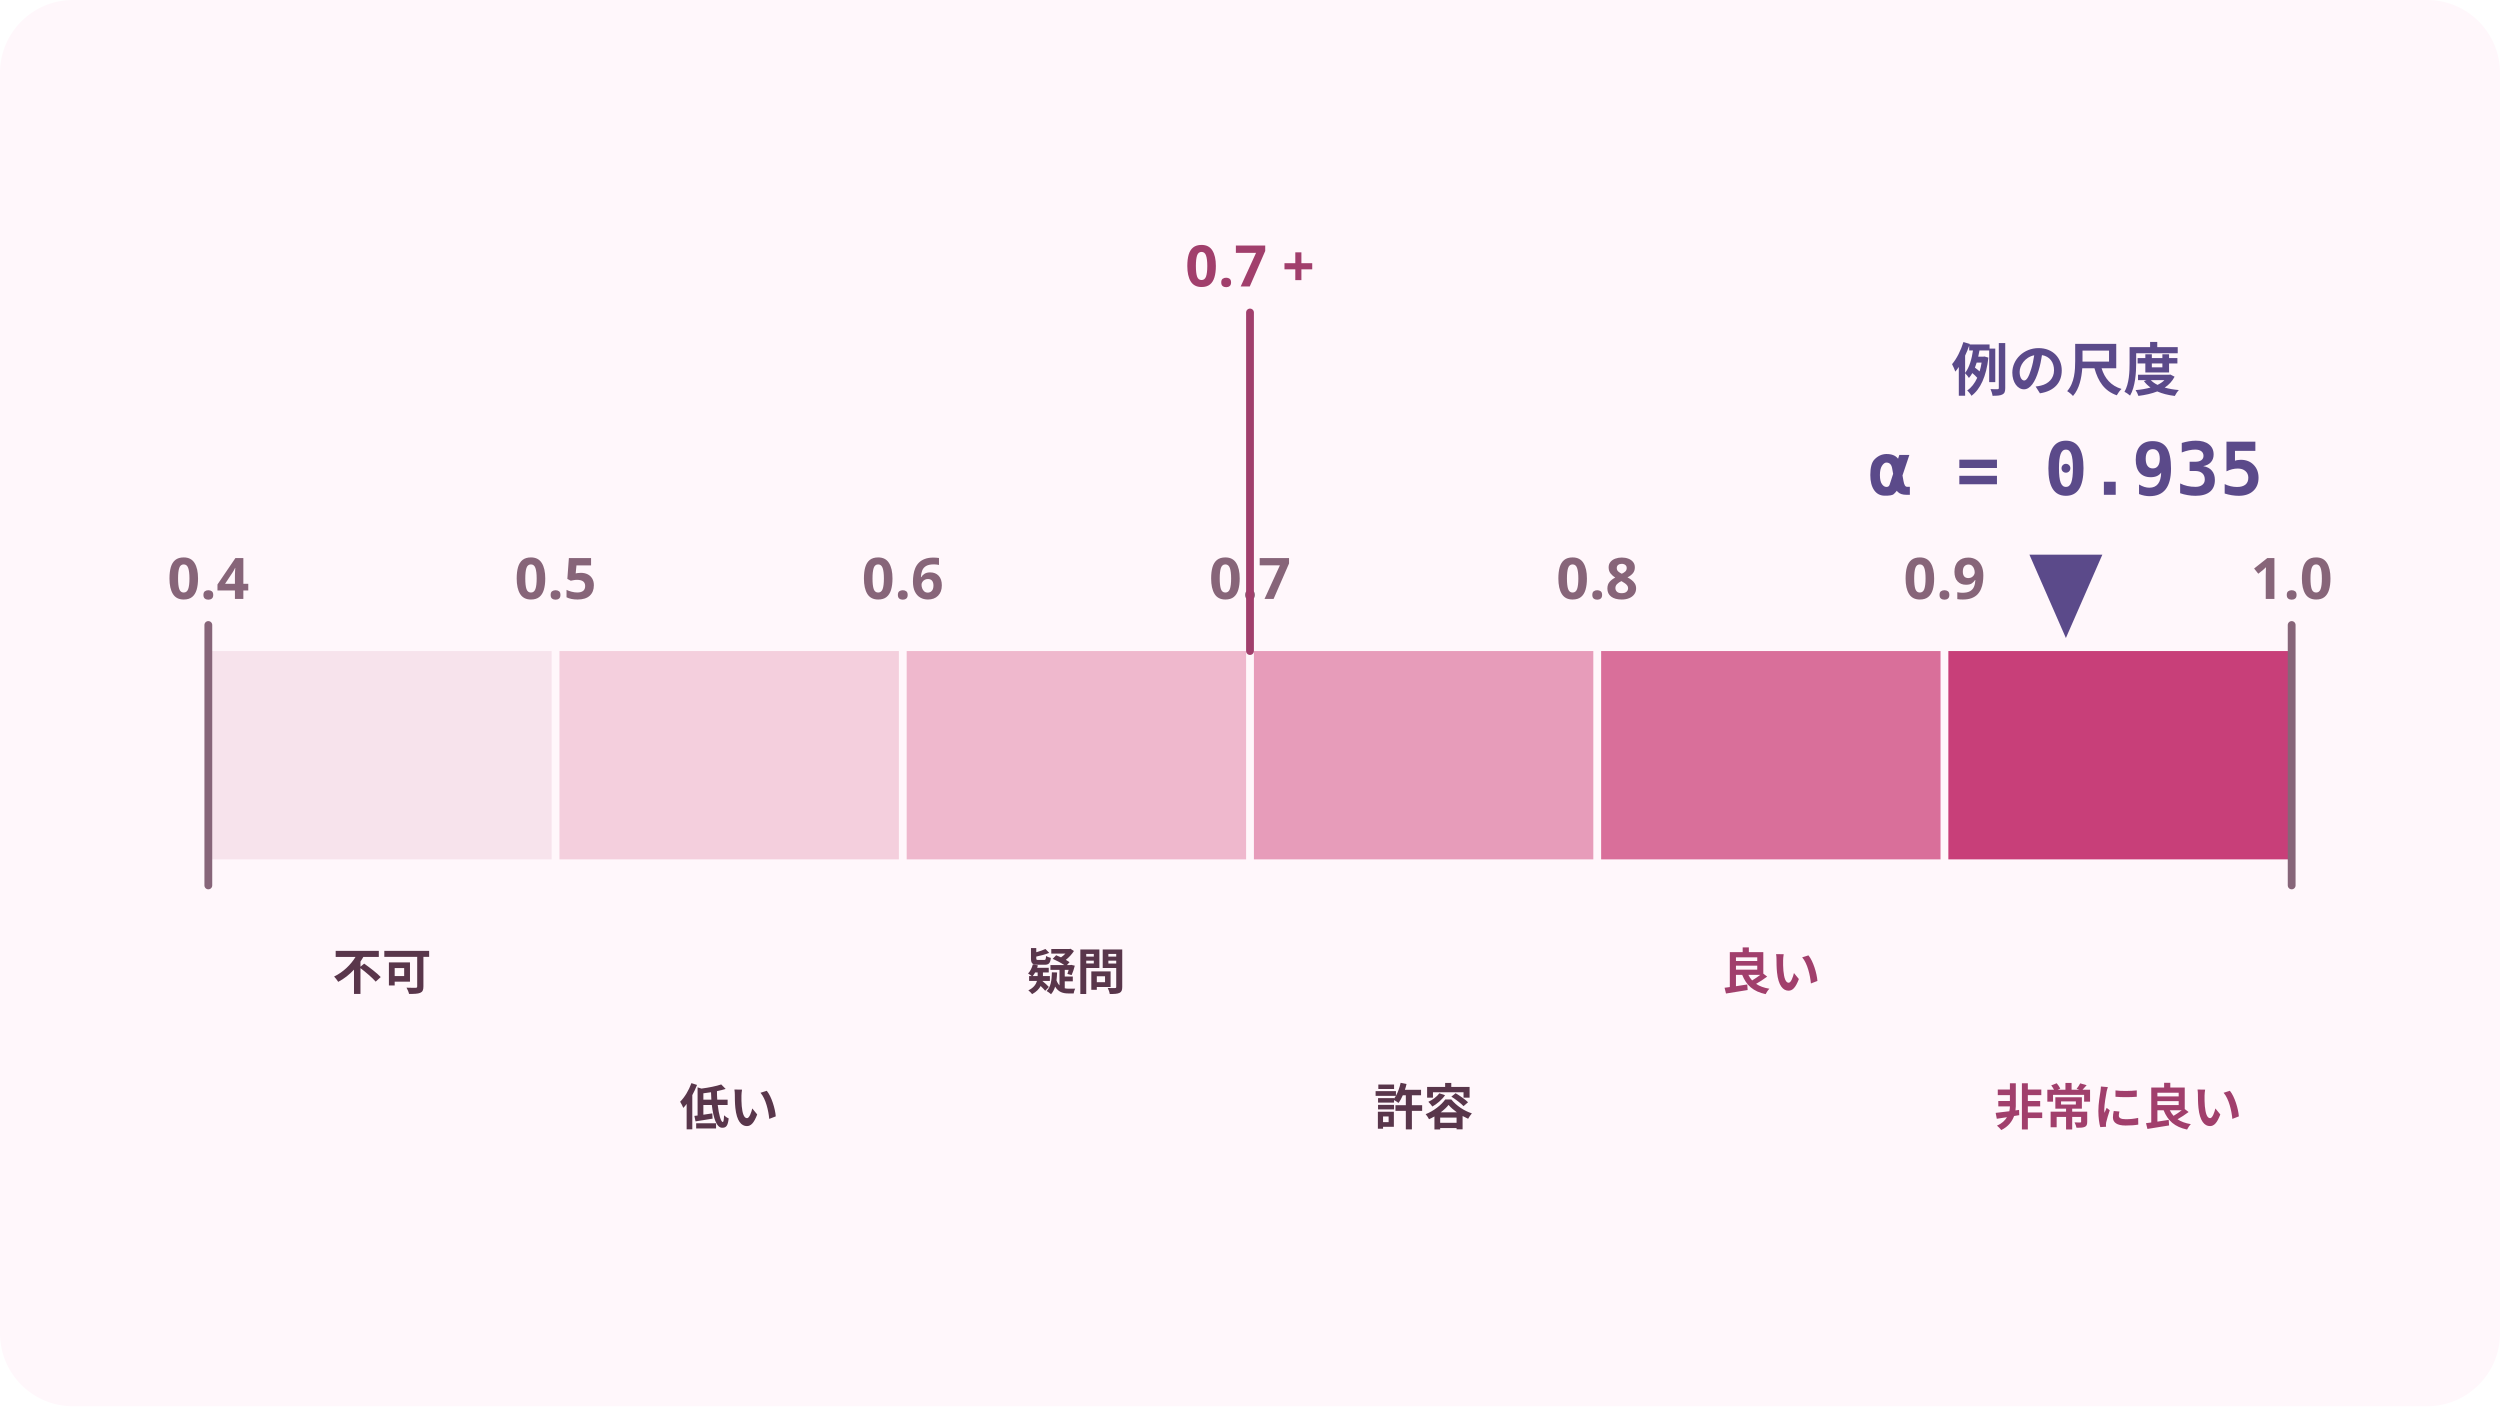
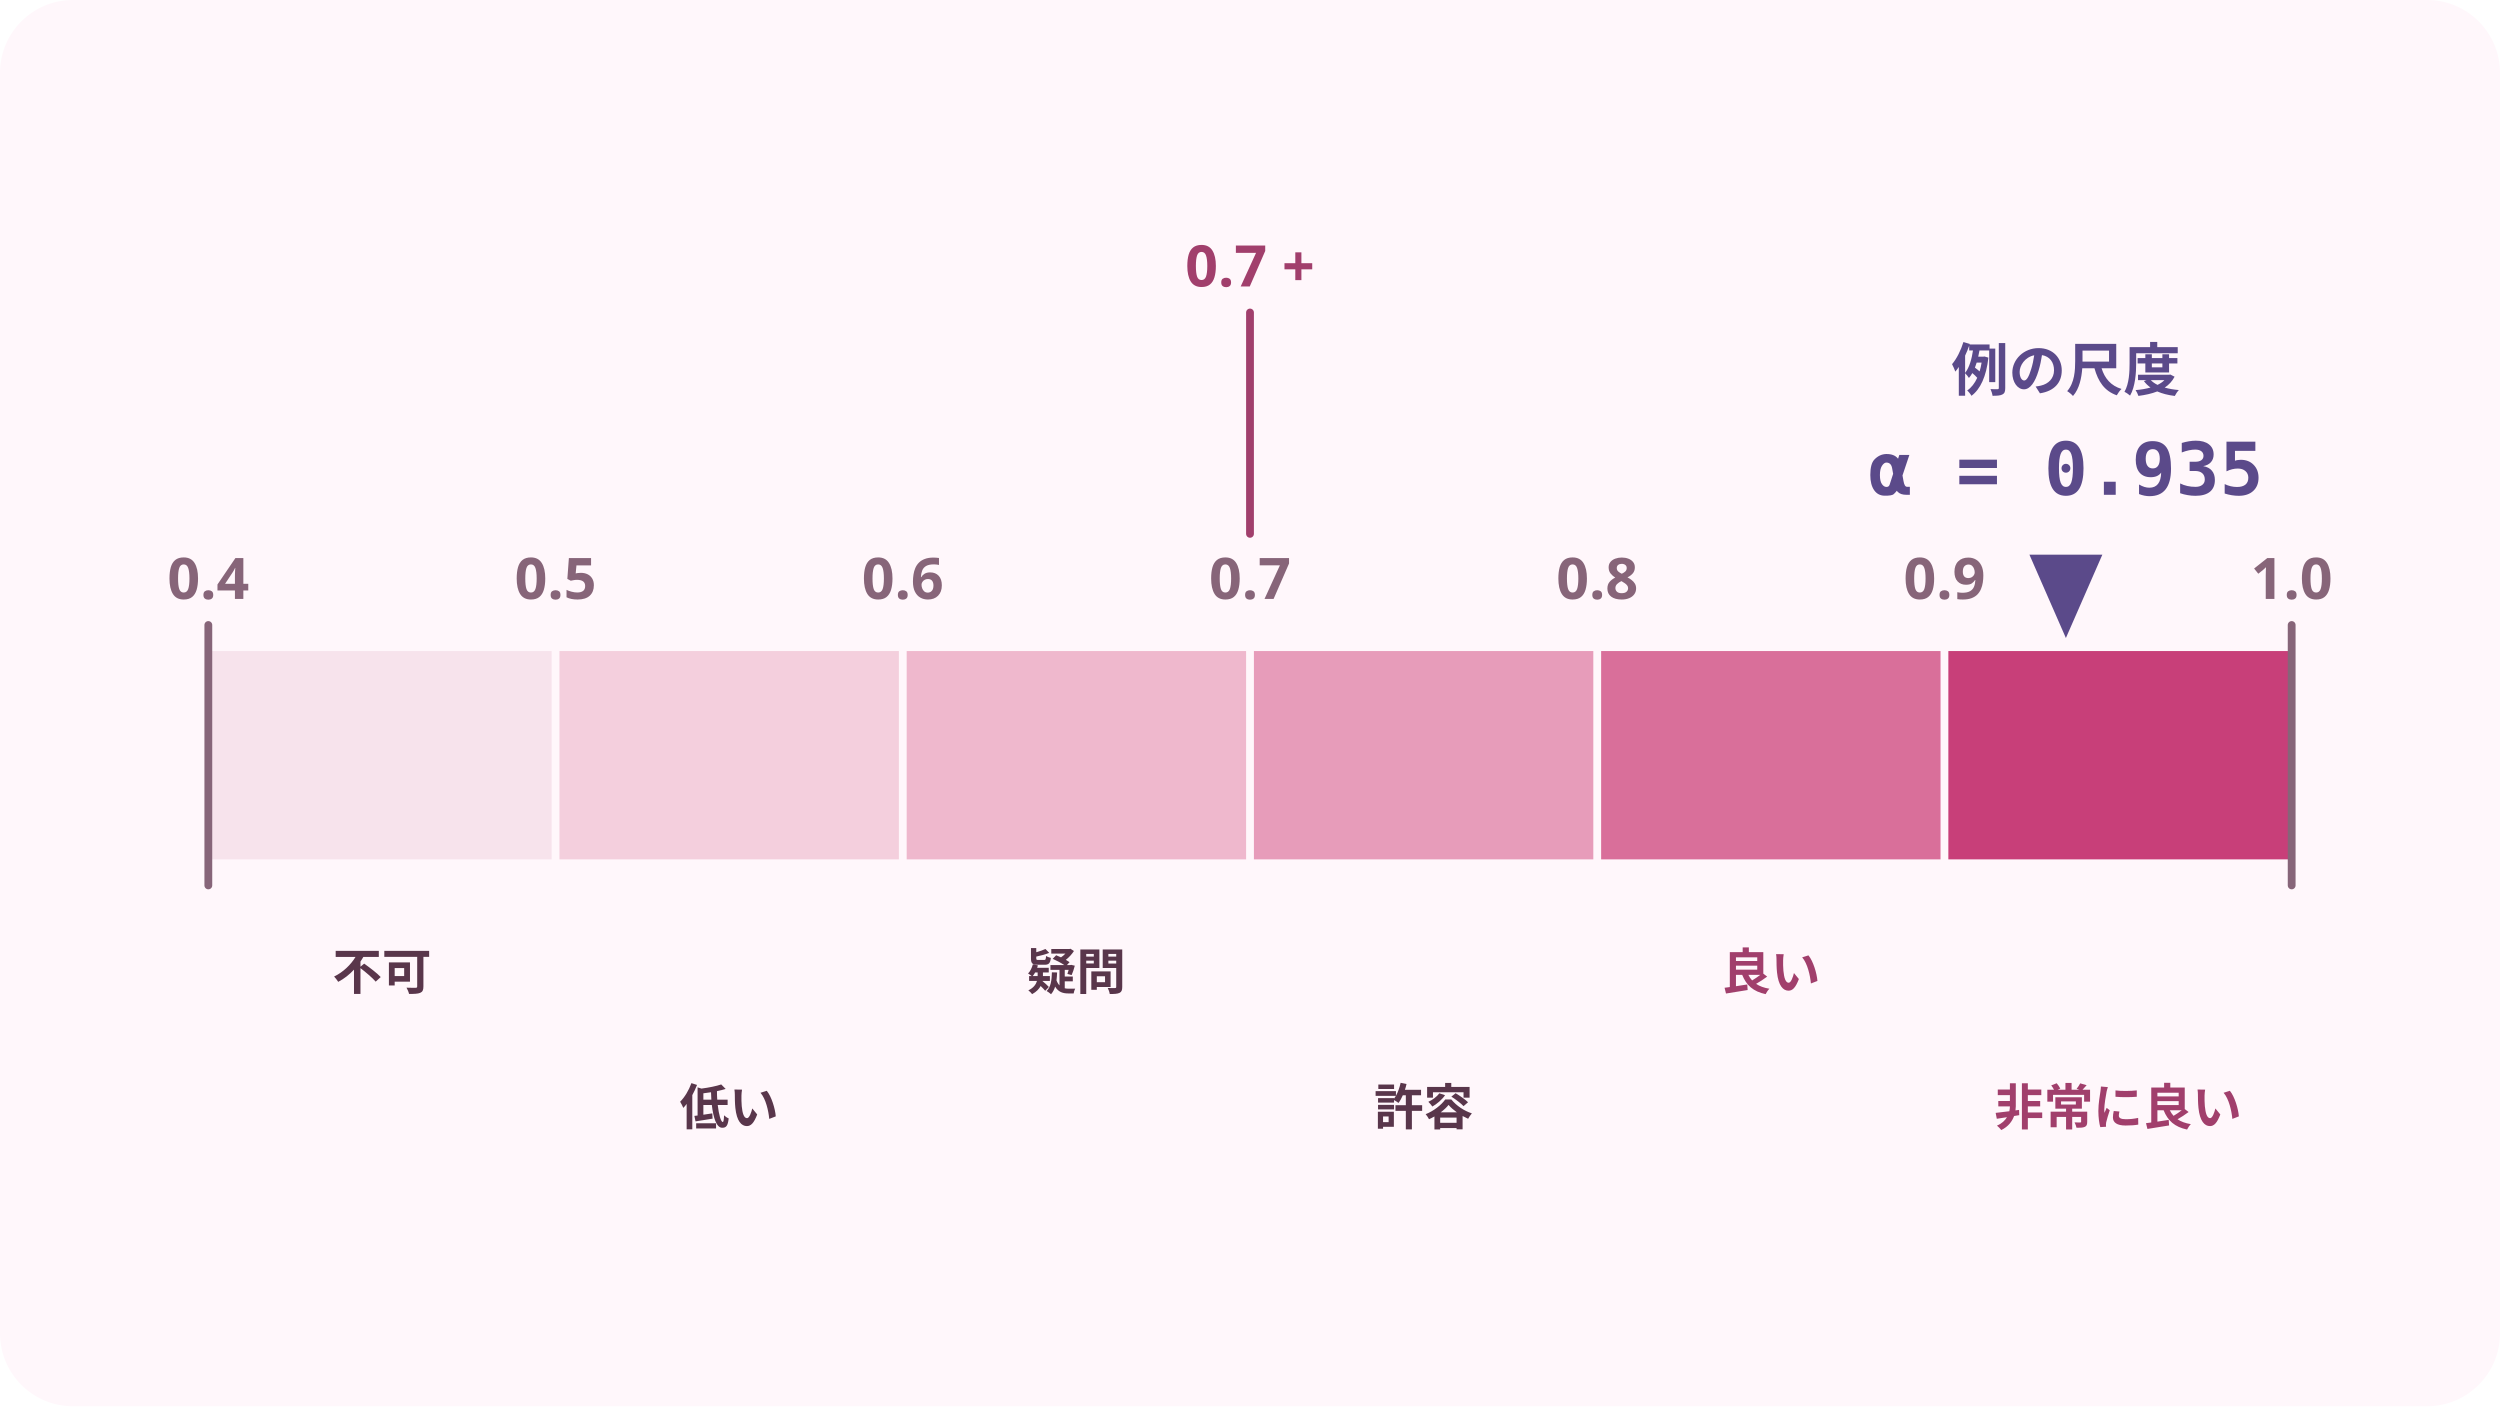
<svg xmlns="http://www.w3.org/2000/svg" viewBox="0 0 960 540" role="img" aria-label="クロンバックのα係数のよく使われる目安。例の尺度は 0.935。">
  <rect width="960" height="540" rx="28" fill="#fff7fb" />
  <rect x="80.0" y="250" width="133.3" height="80" fill="#f7e3ec" />
  <text x="146.667" y="380" fill="#59364b" font-size="19" font-weight="800" text-anchor="middle" font-family="system-ui,'PingFang SC','Noto Sans SC','Hiragino Sans',sans-serif">不可</text>
  <rect x="213.3" y="250" width="133.3" height="80" fill="#f4cfdd" />
  <text x="280.0" y="432" fill="#59364b" font-size="19" font-weight="800" text-anchor="middle" font-family="system-ui,'PingFang SC','Noto Sans SC','Hiragino Sans',sans-serif">低い</text>
  <rect x="346.7" y="250" width="133.3" height="80" fill="#efb8cd" />
  <text x="413.333" y="380" fill="#59364b" font-size="19" font-weight="800" text-anchor="middle" font-family="system-ui,'PingFang SC','Noto Sans SC','Hiragino Sans',sans-serif">疑問</text>
  <rect x="480.0" y="250" width="133.3" height="80" fill="#e79cba" />
  <text x="546.667" y="432" fill="#59364b" font-size="19" font-weight="800" text-anchor="middle" font-family="system-ui,'PingFang SC','Noto Sans SC','Hiragino Sans',sans-serif">許容</text>
  <rect x="613.3" y="250" width="133.3" height="80" fill="#d96f9a" />
  <text x="680.0" y="380" fill="#a13f6c" font-size="19" font-weight="800" text-anchor="middle" font-family="system-ui,'PingFang SC','Noto Sans SC','Hiragino Sans',sans-serif">良い</text>
  <rect x="746.7" y="250" width="133.3" height="80" fill="#c83f79" />
  <text x="813.333" y="432" fill="#a13f6c" font-size="19" font-weight="800" text-anchor="middle" font-family="system-ui,'PingFang SC','Noto Sans SC','Hiragino Sans',sans-serif">非常に良い</text>
  <line x1="80.0" y1="240" x2="80.0" y2="340" stroke="#876579" stroke-width="3" stroke-linecap="round" />
  <text x="80.0" y="230" fill="#876579" font-size="22" font-weight="700" text-anchor="middle" font-family="system-ui,'PingFang SC','Noto Sans SC','Hiragino Sans',sans-serif">0.4</text>
  <line x1="213.333" y1="240" x2="213.333" y2="340" stroke="#fff7fb" stroke-width="3" stroke-linecap="round" />
  <text x="213.333" y="230" fill="#876579" font-size="22" font-weight="700" text-anchor="middle" font-family="system-ui,'PingFang SC','Noto Sans SC','Hiragino Sans',sans-serif">0.5</text>
  <line x1="346.667" y1="240" x2="346.667" y2="340" stroke="#fff7fb" stroke-width="3" stroke-linecap="round" />
  <text x="346.667" y="230" fill="#876579" font-size="22" font-weight="700" text-anchor="middle" font-family="system-ui,'PingFang SC','Noto Sans SC','Hiragino Sans',sans-serif">0.6</text>
  <line x1="480" y1="240" x2="480" y2="340" stroke="#fff7fb" stroke-width="3" stroke-linecap="round" />
  <text x="480" y="230" fill="#876579" font-size="22" font-weight="700" text-anchor="middle" font-family="system-ui,'PingFang SC','Noto Sans SC','Hiragino Sans',sans-serif">0.7</text>
  <line x1="613.333" y1="240" x2="613.333" y2="340" stroke="#fff7fb" stroke-width="3" stroke-linecap="round" />
  <text x="613.333" y="230" fill="#876579" font-size="22" font-weight="700" text-anchor="middle" font-family="system-ui,'PingFang SC','Noto Sans SC','Hiragino Sans',sans-serif">0.8</text>
  <line x1="746.667" y1="240" x2="746.667" y2="340" stroke="#fff7fb" stroke-width="3" stroke-linecap="round" />
  <text x="746.667" y="230" fill="#876579" font-size="22" font-weight="700" text-anchor="middle" font-family="system-ui,'PingFang SC','Noto Sans SC','Hiragino Sans',sans-serif">0.9</text>
  <line x1="880.0" y1="240" x2="880.0" y2="340" stroke="#876579" stroke-width="3" stroke-linecap="round" />
  <text x="880.0" y="230" fill="#876579" font-size="22" font-weight="700" text-anchor="middle" font-family="system-ui,'PingFang SC','Noto Sans SC','Hiragino Sans',sans-serif">1.0</text>
  <path d="M793.3 245 l-14 -32 h28 z" fill="#5b4a8a" />
  <text x="793.323" y="150" fill="#5b4a8a" font-size="22" font-weight="800" text-anchor="middle" font-family="system-ui,'PingFang SC','Noto Sans SC','Hiragino Sans',sans-serif">例の尺度</text>
  <text x="793.323" y="190" fill="#5b4a8a" font-size="28" font-weight="800" text-anchor="middle" font-family="ui-monospace,Menlo,Consolas,monospace">α = 0.935</text>
-   <line x1="480" y1="120" x2="480" y2="250" stroke="#a13f6c" stroke-width="3" stroke-linecap="round" />
+   <line x1="480" y1="120" x2="480" y2="205" stroke="#a13f6c" stroke-width="3" stroke-linecap="round" />
  <text x="480" y="110" fill="#a13f6c" font-size="22" font-weight="800" text-anchor="middle" font-family="system-ui,'PingFang SC','Noto Sans SC','Hiragino Sans',sans-serif">0.7 +</text>
</svg>
